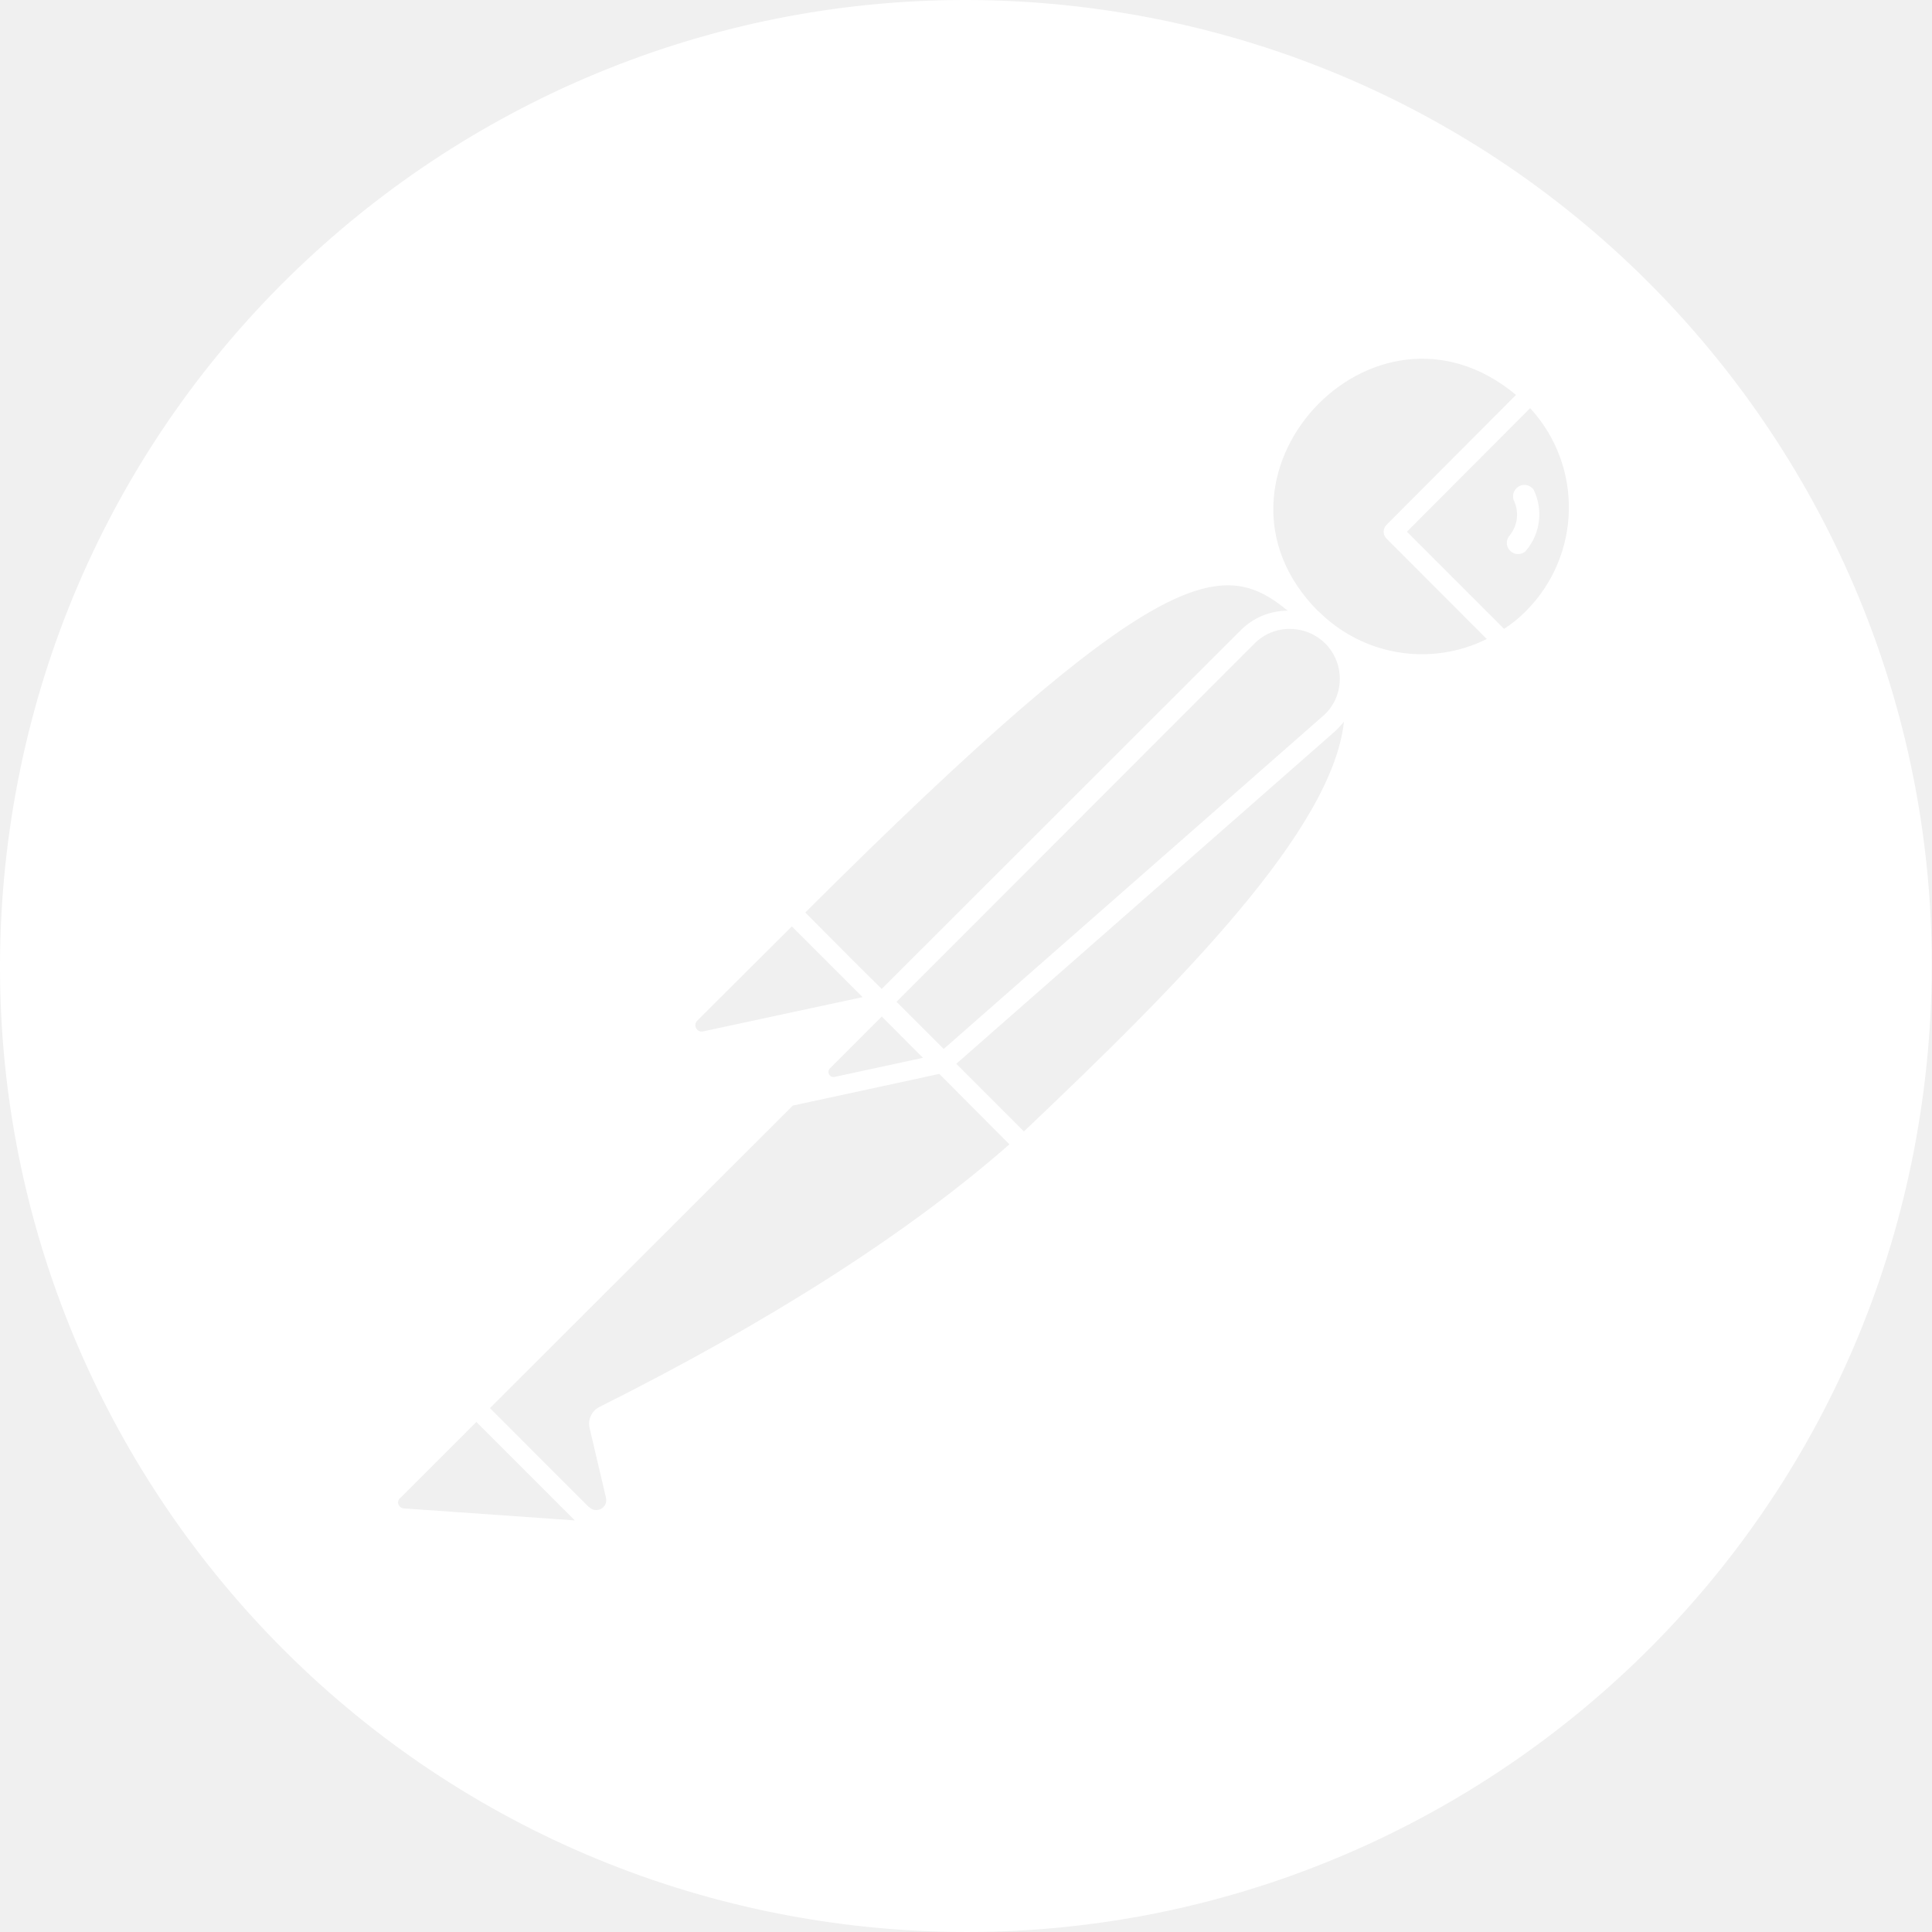
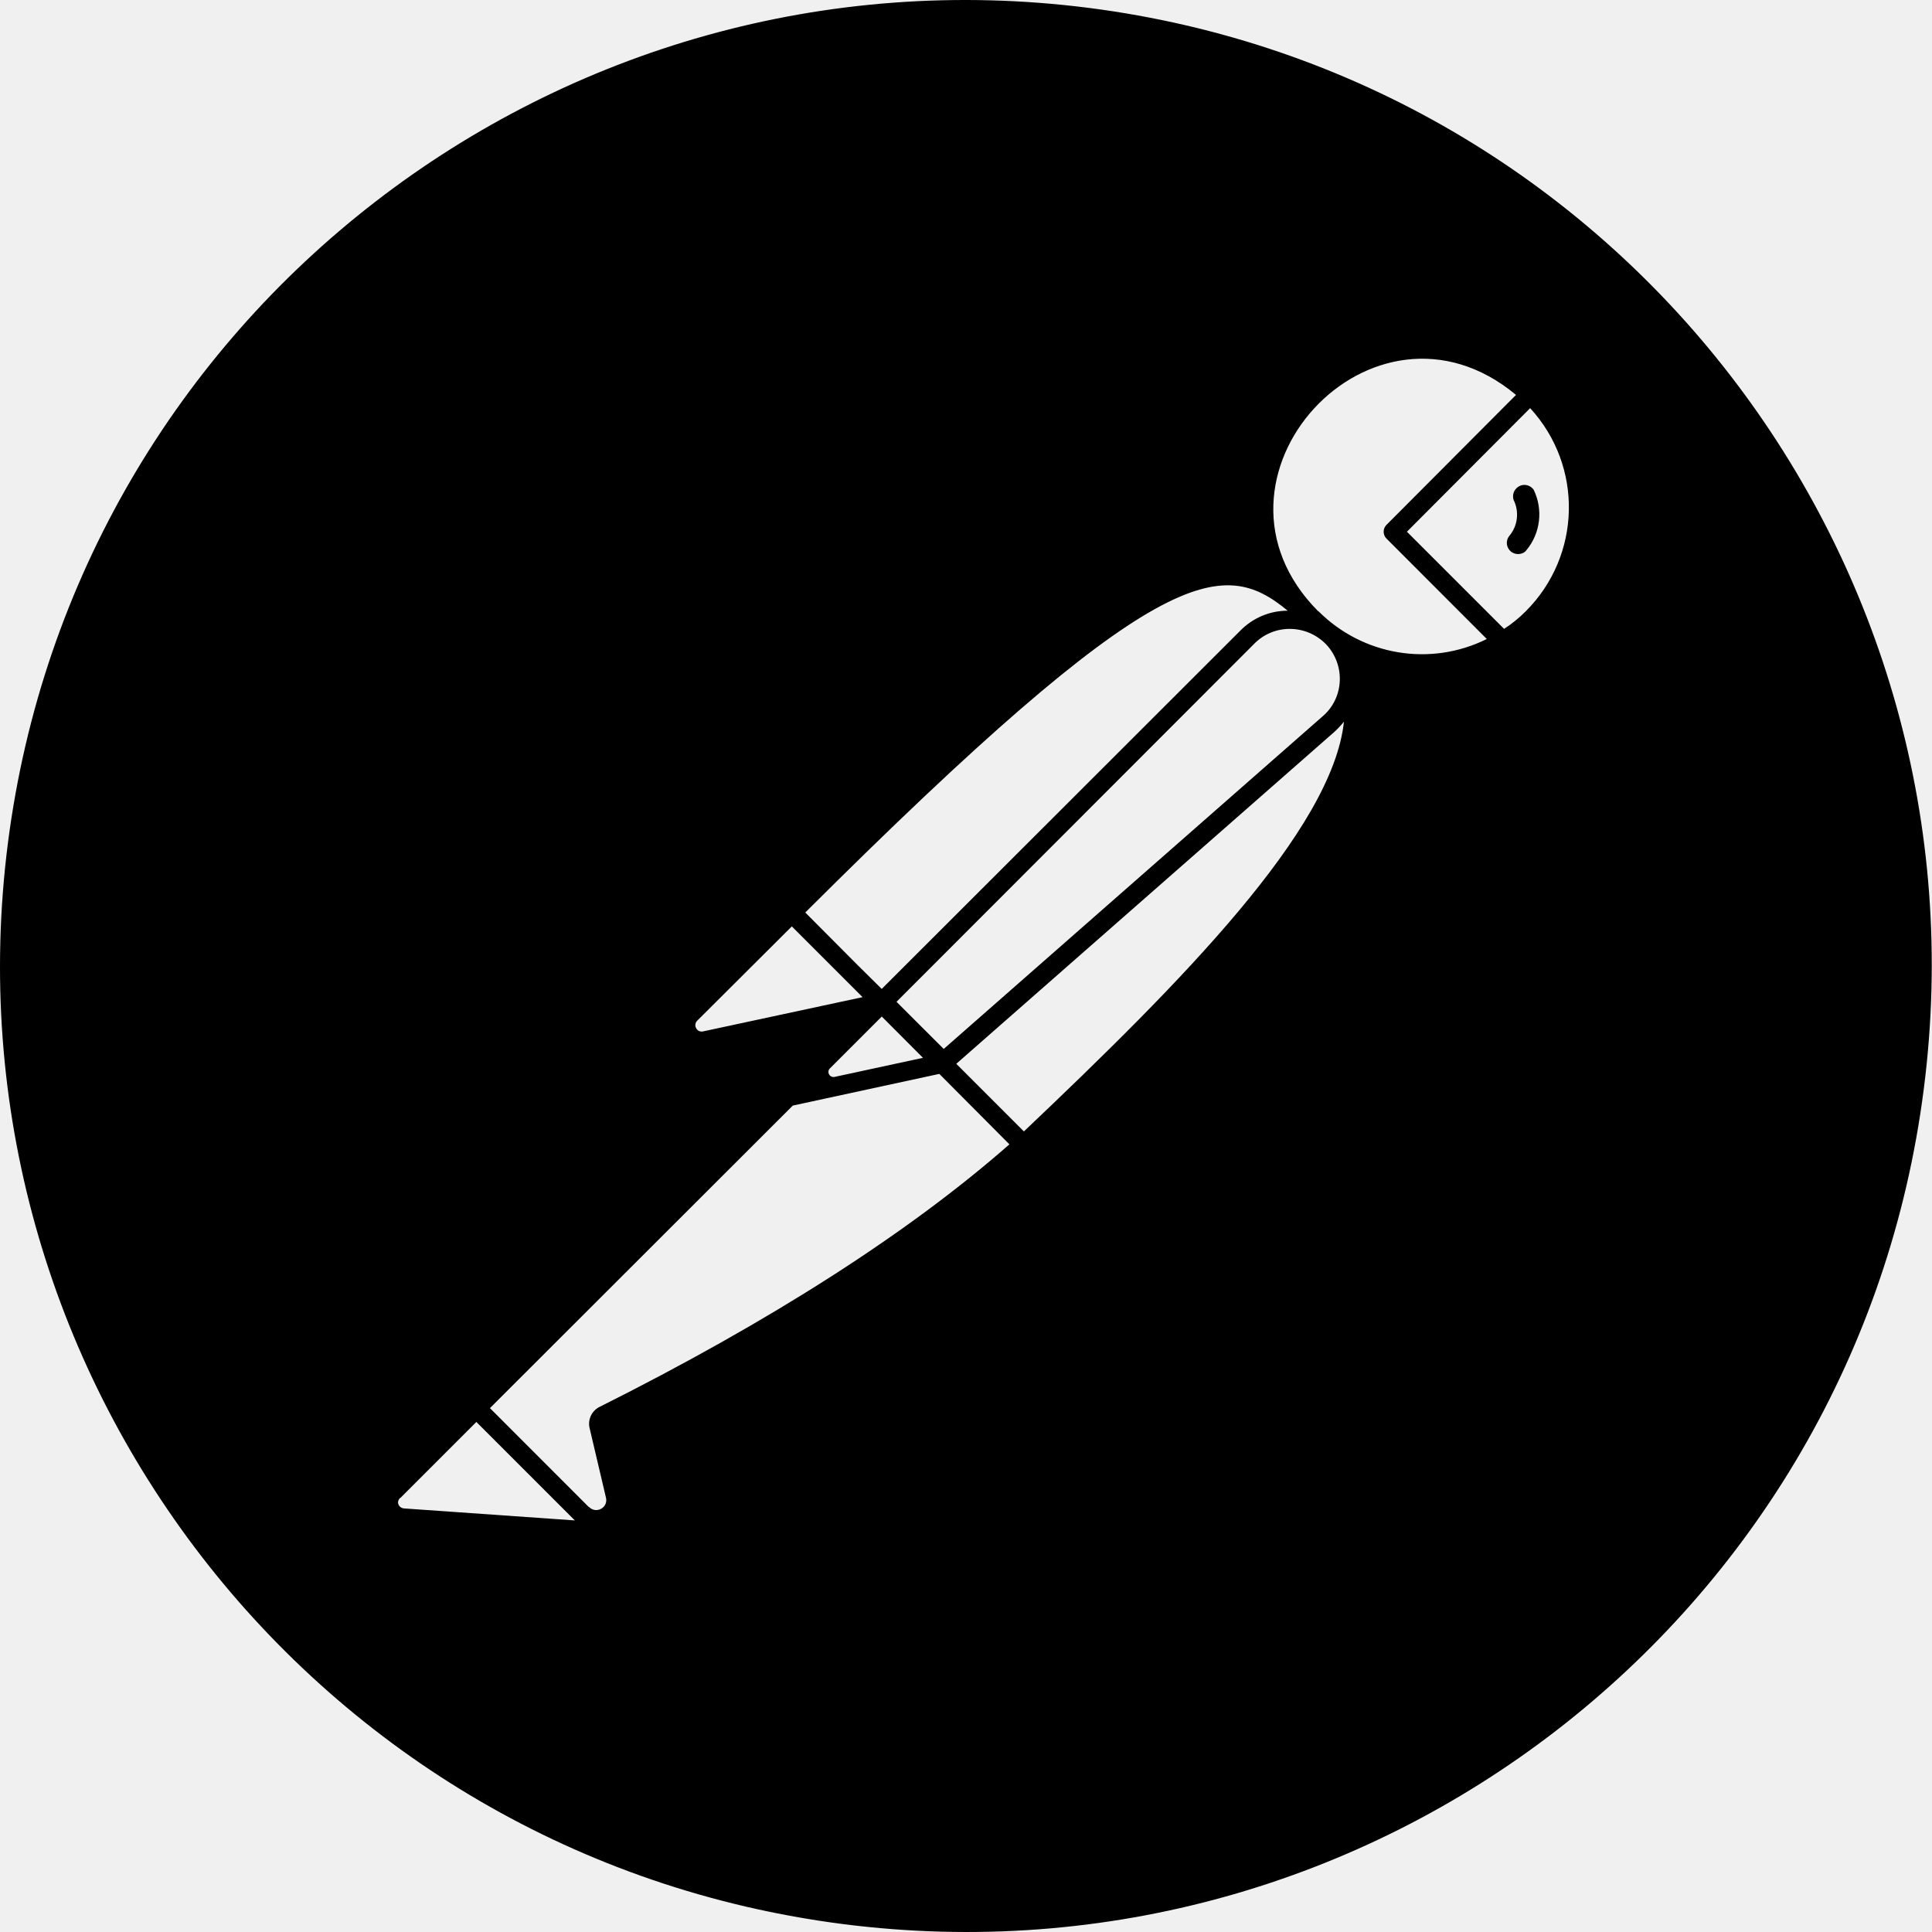
- <svg xmlns="http://www.w3.org/2000/svg" width="48px" height="48px" fill="#fff" viewBox="0 0 32 32">
+ <svg xmlns="http://www.w3.org/2000/svg" width="48px" height="48px" fill="currentColor" viewBox="0 0 32 32">
  <path d="M18.036 0.131c-8.765-1.12-16.781 5.067-17.905 13.833-1.12 8.765 5.067 16.781 13.833 17.905 8.765 1.12 16.781-5.067 17.9-13.833 1.125-8.765-5.061-16.781-13.828-17.905zM21.328 10.115c-0.297 0-0.579 0.12-0.787 0.333l-5.937 5.932-0.411-0.407-0.855-0.859c5.849-5.833 6.907-5.891 7.989-5zM14.849 16.593l5.916-5.921c0.328-0.344 0.875-0.339 1.204 0.005 0.323 0.349 0.291 0.896-0.073 1.197l-6.265 5.5zM15.287 17.521l-1.469 0.317c-0.031 0.005-0.072-0.011-0.088-0.047-0.016-0.032-0.011-0.068 0.016-0.095l0.859-0.859zM11.547 16.907l1.568-1.563 1.172 1.172-2.641 0.567c-0.047 0.011-0.093-0.009-0.115-0.052-0.025-0.041-0.015-0.093 0.016-0.124zM6.688 24.984c-0.057-0.005-0.1-0.057-0.095-0.109 0.005-0.025 0.016-0.047 0.032-0.063h0.005l1.26-1.26 1.631 1.631zM9.921 23.307c-0.124 0.068-0.187 0.209-0.156 0.344l0.271 1.152c0.043 0.167-0.161 0.28-0.281 0.156h-0.005l-1.635-1.636 5.016-5.011 2.427-0.525 1.161 1.167c-1.672 1.468-3.959 2.932-6.797 4.353zM16.959 18.74l-1.12-1.12 6.265-5.5c0.057-0.052 0.109-0.109 0.156-0.167-0.192 1.792-2.703 4.323-5.301 6.787zM21.839 10.125h-0.005c-2.183-2.193 0.901-5.563 3.276-3.584l-2.145 2.152c-0.063 0.061-0.063 0.167 0 0.228l1.661 1.663c-0.932 0.463-2.052 0.276-2.787-0.459zM25.271 10.125c-0.109 0.109-0.229 0.208-0.359 0.291l-1.609-1.609 2.041-2.047c0.885 0.964 0.849 2.443-0.073 3.365zM25.14 8.068c-0.067 0.047-0.093 0.129-0.072 0.208 0.099 0.197 0.072 0.432-0.068 0.599-0.068 0.084-0.052 0.199 0.031 0.265 0.032 0.021 0.068 0.037 0.109 0.037 0.057 0 0.111-0.021 0.141-0.063 0.235-0.281 0.281-0.677 0.12-1.005-0.063-0.083-0.177-0.104-0.261-0.041z" />
</svg>
